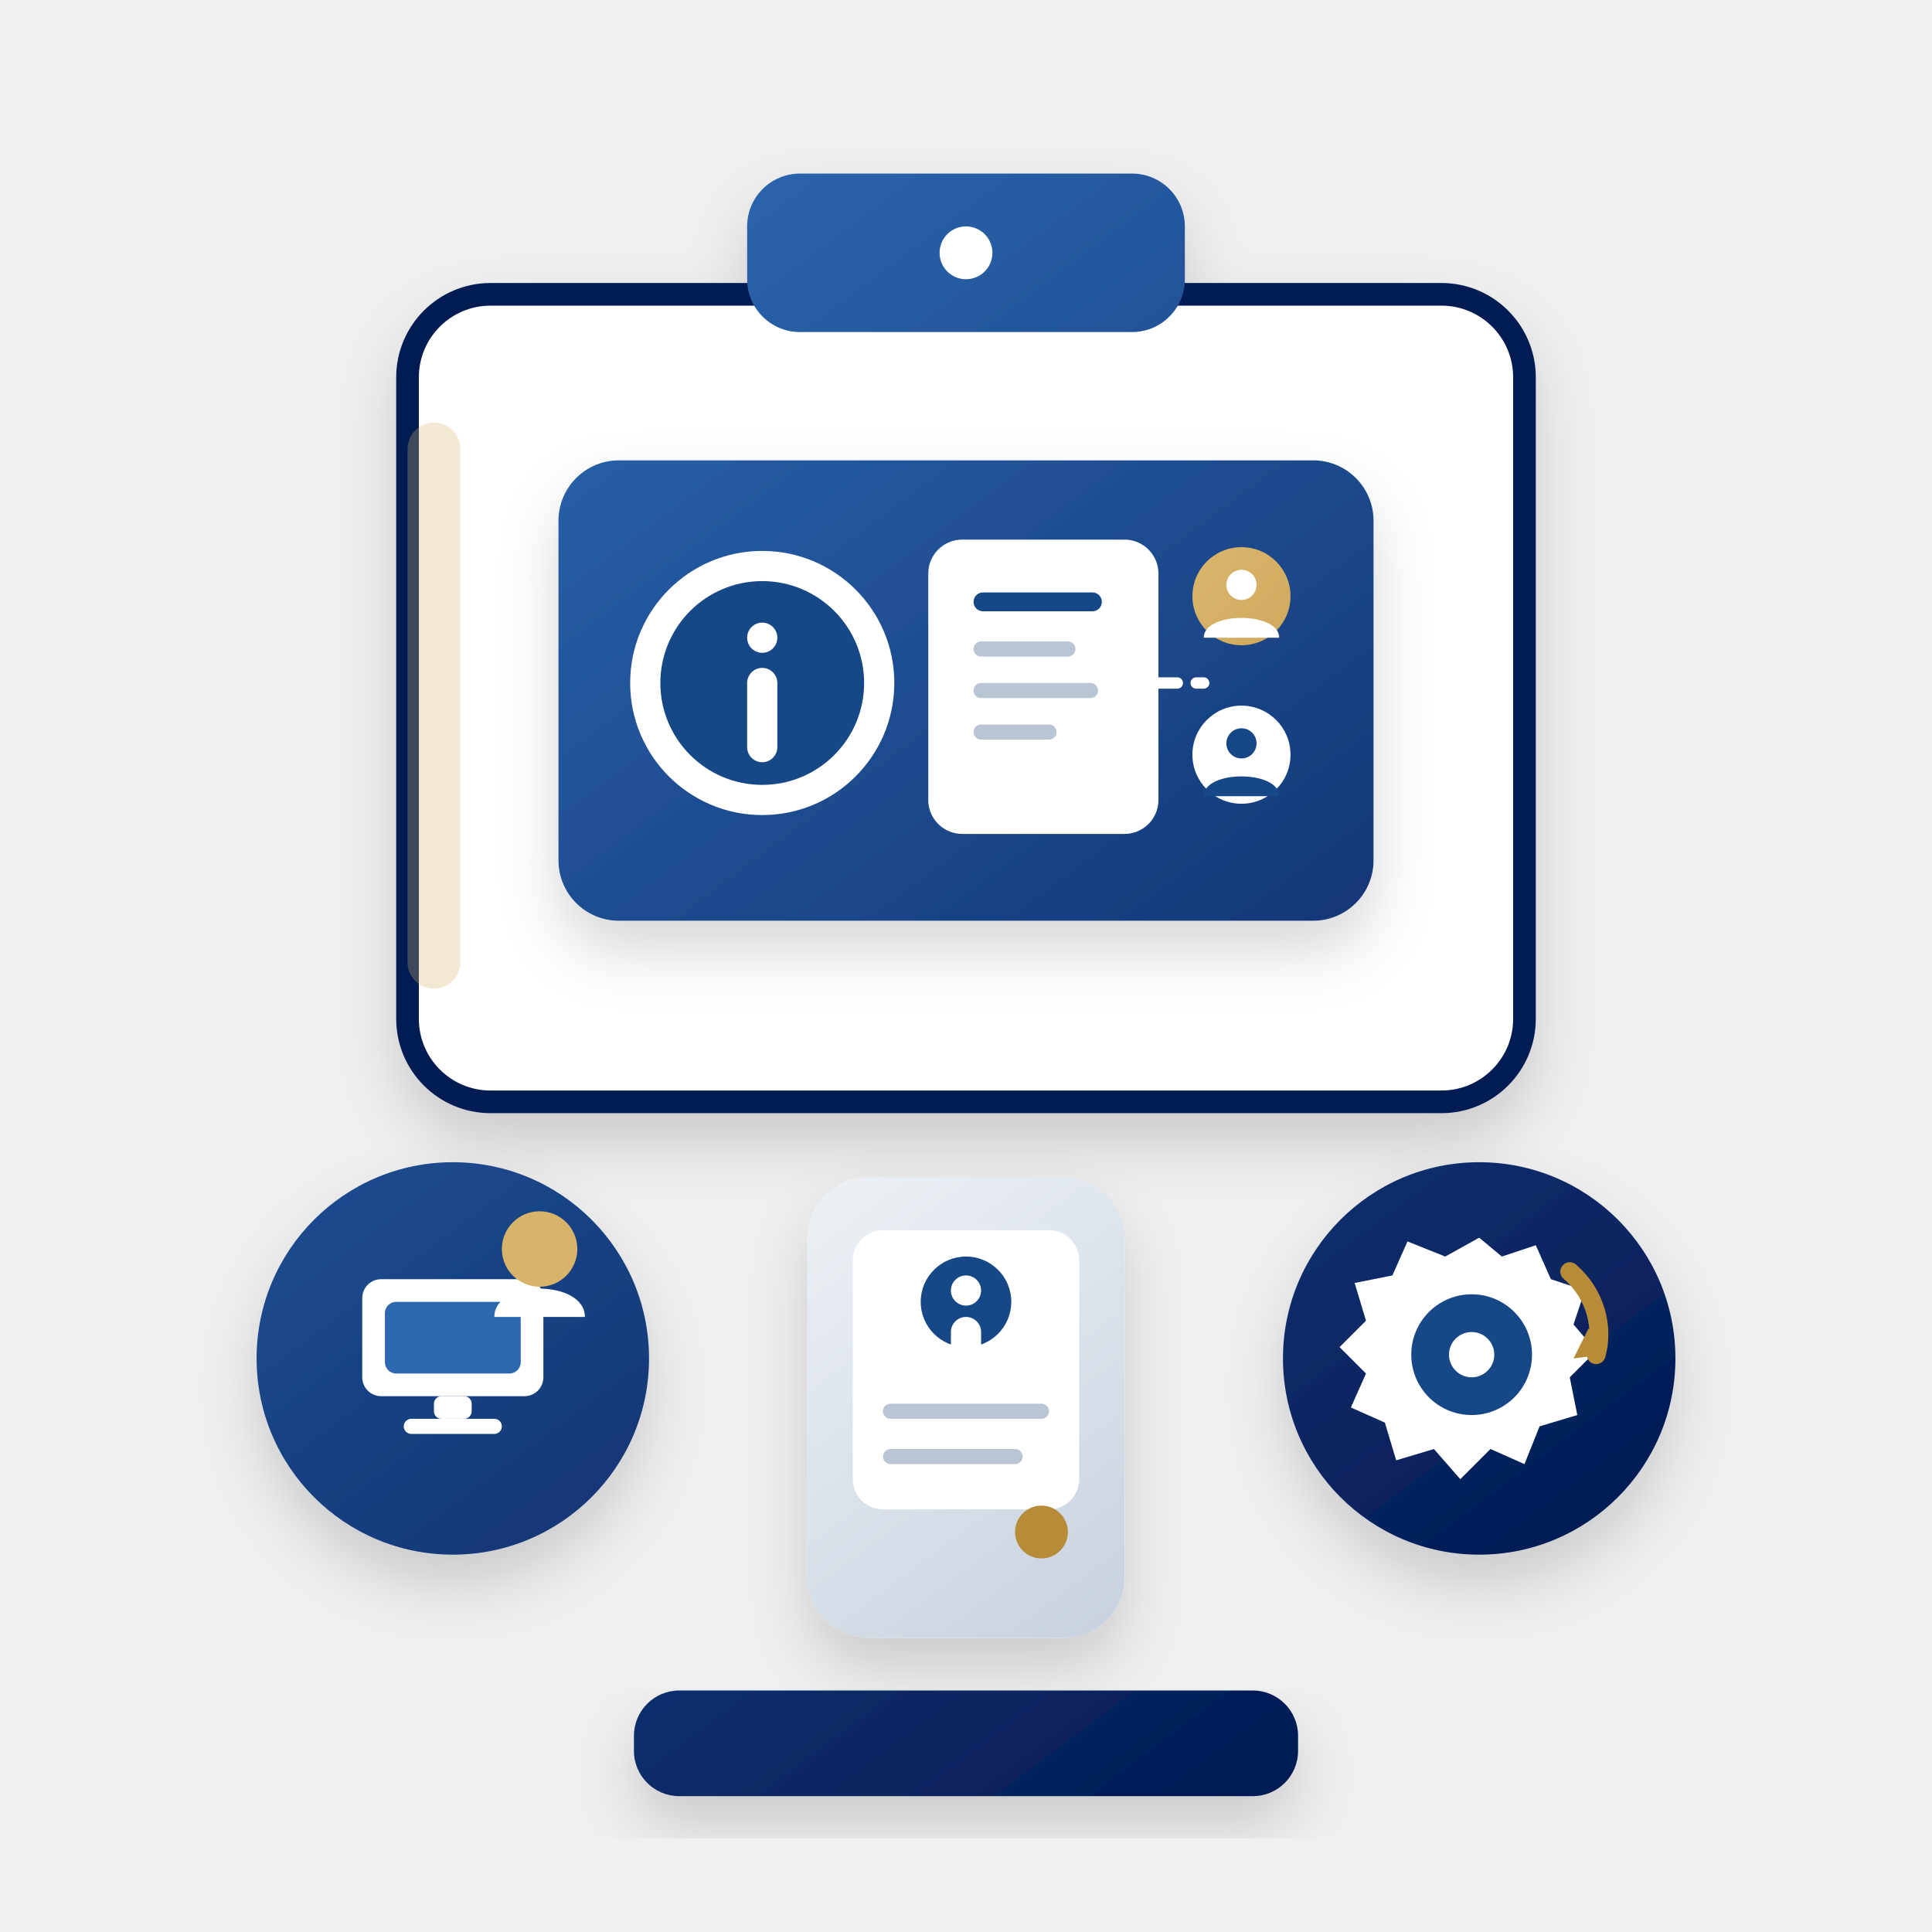
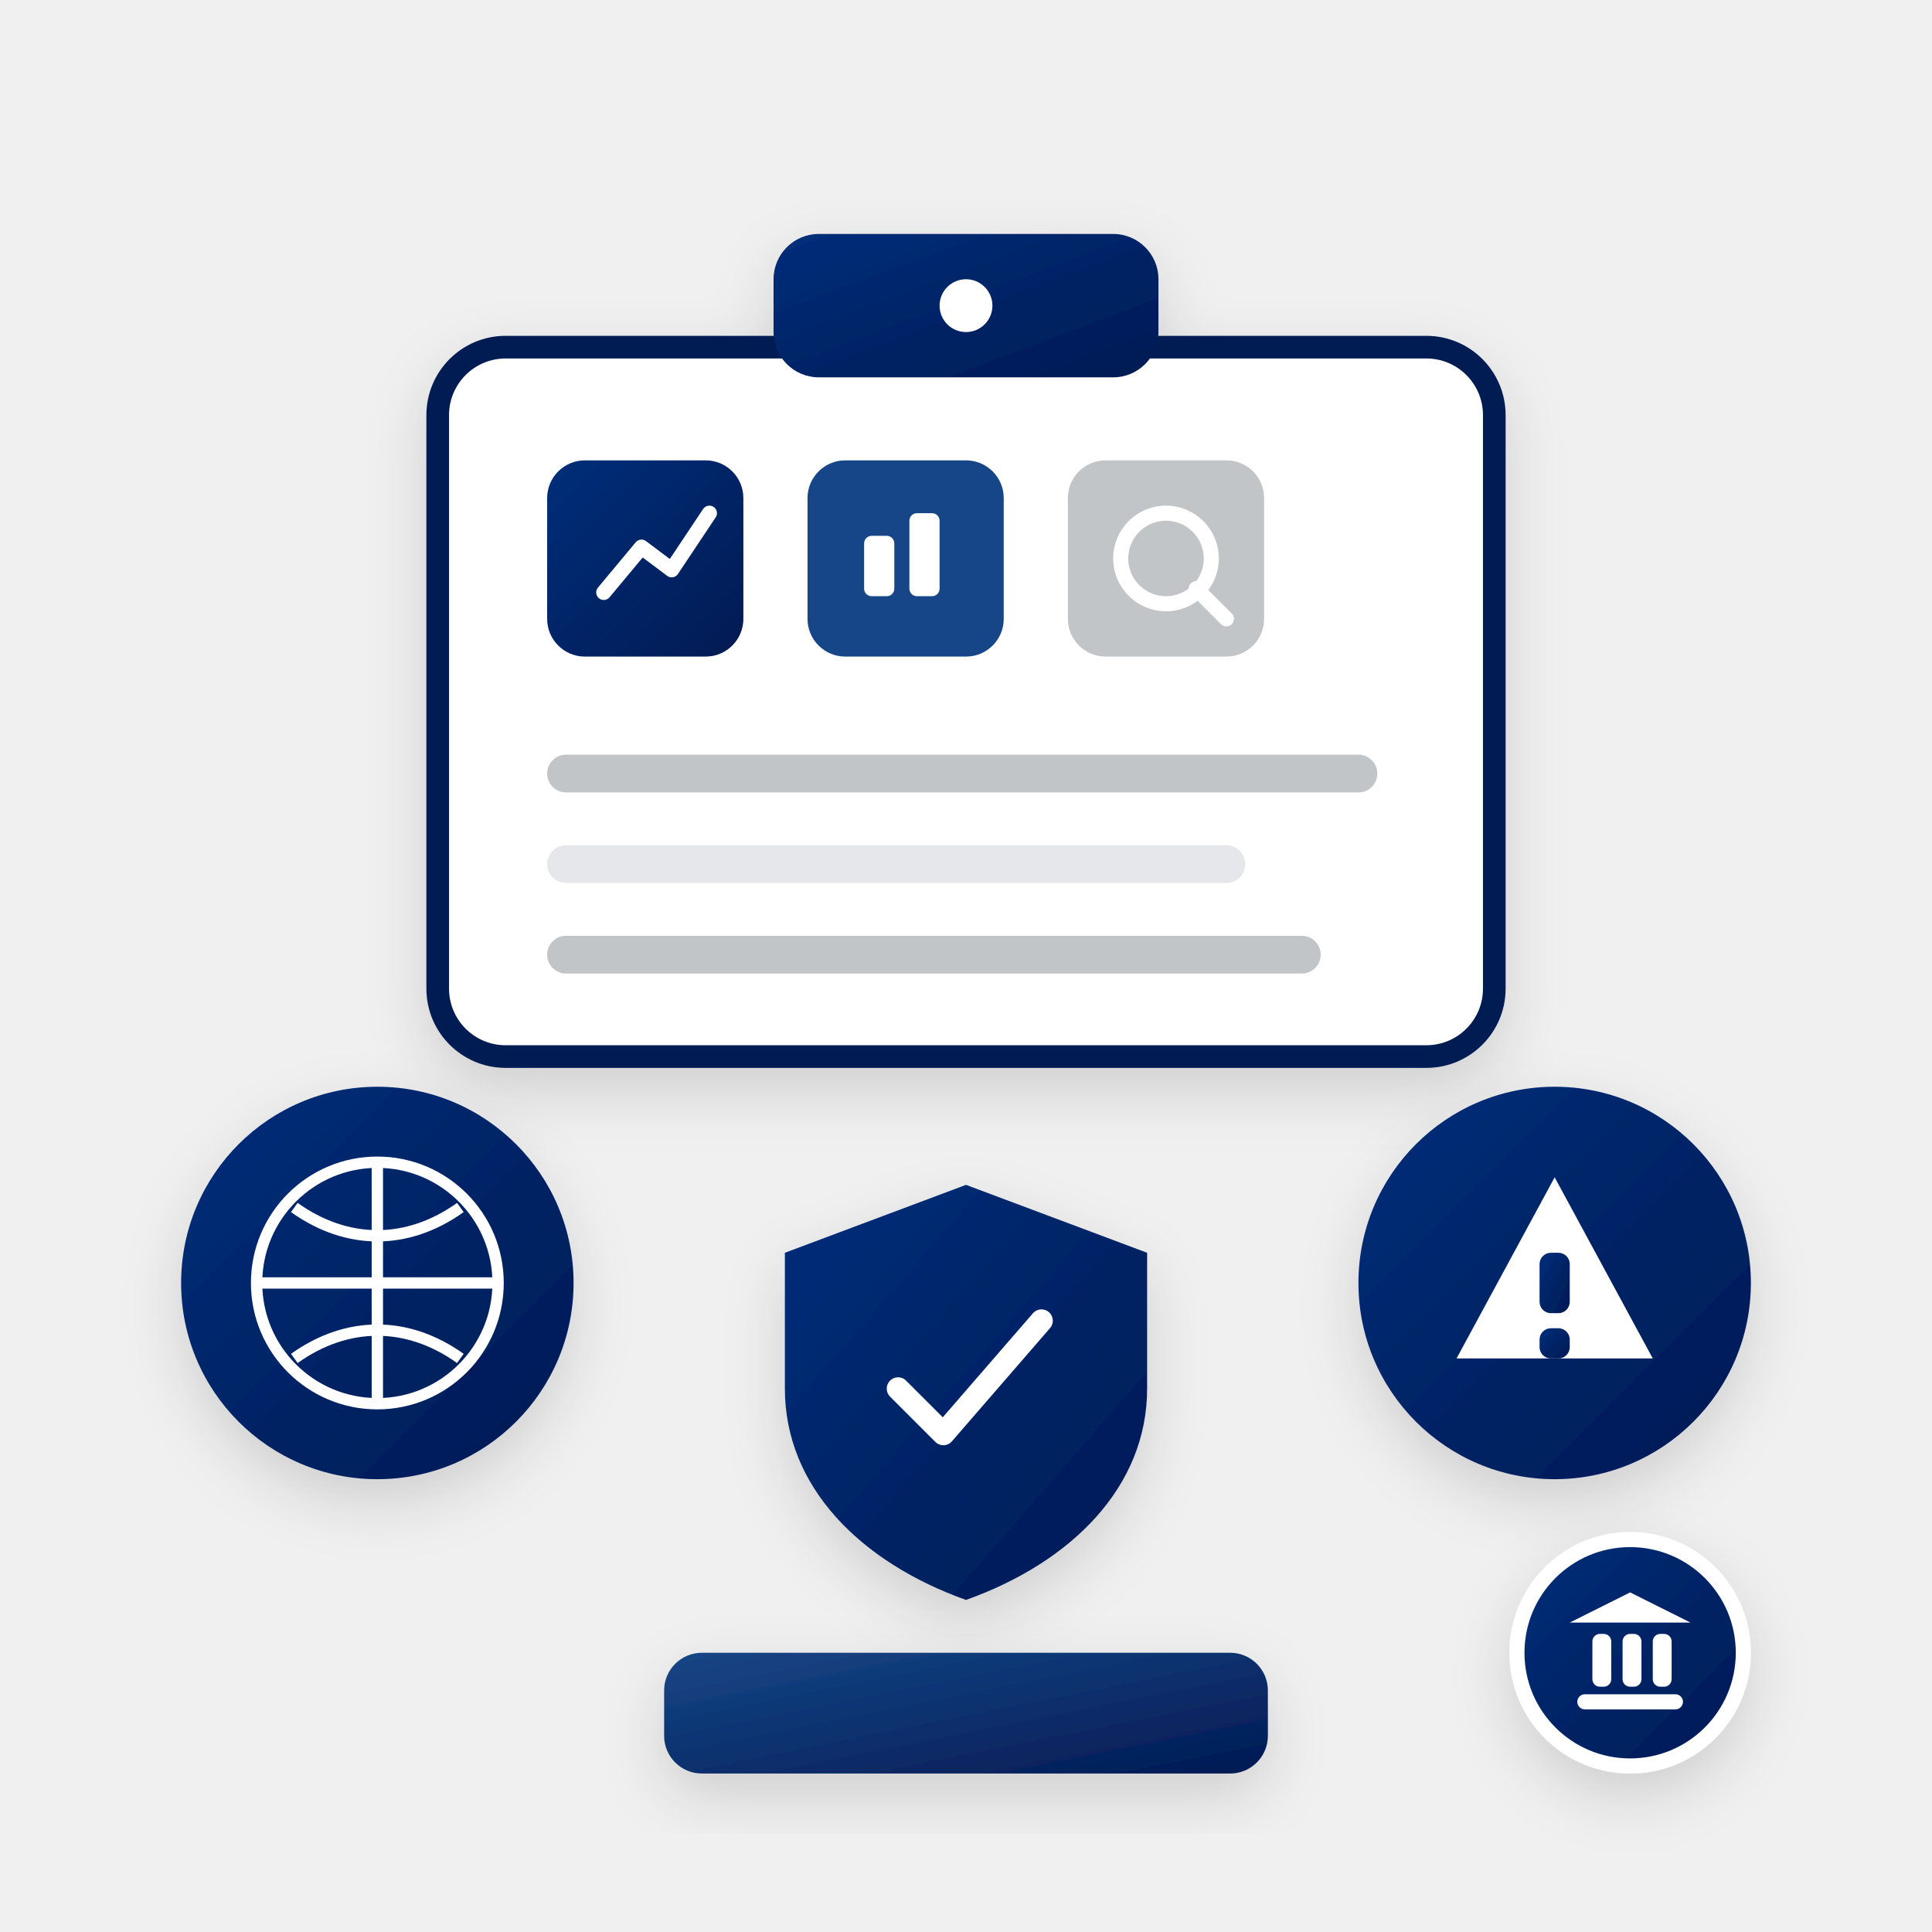
<svg xmlns="http://www.w3.org/2000/svg" width="512" height="512" viewBox="0 0 512 512" fill="none">
  <defs>
-     <linearGradient id="blue" x1="120" y1="80" x2="390" y2="440" gradientUnits="userSpaceOnUse">
-       <stop stop-color="#2D67B1" />
-       <stop offset="1" stop-color="#021A53" />
+     <linearGradient id="blueMain" x1="0" y1="0" x2="1" y2="1">
+       <stop offset="0%" stop-color="#002E7A" />
+       <stop offset="100%" stop-color="#021A53" />
    </linearGradient>
-     <linearGradient id="gold" x1="320" y1="150" x2="410" y2="230" gradientUnits="userSpaceOnUse">
-       <stop stop-color="#D8B36A" />
-       <stop offset="1" stop-color="#B78B39" />
+     <linearGradient id="grayMain" x1="0" y1="0" x2="1" y2="1">
+       <stop offset="0%" stop-color="#C1C5C8" />
+       <stop offset="100%" stop-color="#AEB4B8" />
    </linearGradient>
-     <linearGradient id="gray" x1="210" y1="310" x2="300" y2="430" gradientUnits="userSpaceOnUse">
-       <stop stop-color="#EEF2F6" />
-       <stop offset="1" stop-color="#C8D2DE" />
+     <linearGradient id="screenMain" x1="0" y1="0" x2="1" y2="1">
+       <stop offset="0%" stop-color="#164687" />
+       <stop offset="100%" stop-color="#021A53" />
    </linearGradient>
-     <filter id="shadow" x="-30%" y="-30%" width="160%" height="170%">
-       <feDropShadow dx="0" dy="8" stdDeviation="8" flood-opacity=".16" />
+     <filter id="shadow" x="-50%" y="-50%" width="200%" height="200%">
+       <feDropShadow dx="0" dy="6" stdDeviation="8" flood-opacity="0.14" />
    </filter>
  </defs>
  <g filter="url(#shadow)">
-     <rect x="108" y="78" width="296" height="214" rx="22" fill="white" stroke="#021A53" stroke-width="6" />
-     <rect x="198" y="46" width="116" height="42" rx="14" fill="url(#blue)" />
-     <circle cx="256" cy="67" r="7" fill="white" />
+     <rect x="116" y="92" width="280" height="188" rx="18" fill="white" stroke="#021A53" stroke-width="6" />
+     <rect x="205" y="62" width="102" height="38" rx="12" fill="url(#blueMain)" />
+     <circle cx="256" cy="81" r="7" fill="white" />
  </g>
-   <rect x="108" y="112" width="14" height="150" rx="7" fill="url(#gold)" opacity=".30" />
-   <g filter="url(#shadow)">
-     <rect x="148" y="122" width="216" height="122" rx="16" fill="url(#blue)" />
-     <circle cx="202" cy="181" r="35" fill="white" />
-     <circle cx="202" cy="181" r="27" fill="#164687" />
-     <circle cx="202" cy="169" r="4" fill="white" />
-     <rect x="198" y="177" width="8" height="25" rx="4" fill="white" />
-     <rect x="246" y="143" width="61" height="78" rx="9" fill="white" />
-     <rect x="258" y="157" width="34" height="5" rx="2.5" fill="#164687" />
-     <rect x="258" y="170" width="27" height="4" rx="2" fill="#B9C5D2" />
-     <rect x="258" y="181" width="33" height="4" rx="2" fill="#B9C5D2" />
-     <rect x="258" y="192" width="22" height="4" rx="2" fill="#B9C5D2" />
-     <circle cx="329" cy="158" r="13" fill="url(#gold)" />
-     <circle cx="329" cy="155" r="4" fill="white" />
-     <path d="M319 169C319 162 339 162 339 169" fill="white" />
-     <circle cx="329" cy="200" r="13" fill="white" />
-     <circle cx="329" cy="197" r="4" fill="#164687" />
-     <path d="M319 211C319 204 339 204 339 211" fill="#164687" />
-     <path d="M307 181H319" stroke="white" stroke-width="3" stroke-dasharray="5 5" stroke-linecap="round" />
+   <g>
+     <rect x="145" y="122" width="52" height="52" rx="10" fill="url(#blueMain)" />
+     <path d="M160 157L170 145L178 151L188 136" stroke="white" stroke-width="4" stroke-linecap="round" stroke-linejoin="round" />
+     <rect x="214" y="122" width="52" height="52" rx="10" fill="#164687" />
+     <rect x="229" y="142" width="8" height="16" rx="2" fill="white" />
+     <rect x="241" y="136" width="8" height="22" rx="2" fill="white" />
+     <rect x="283" y="122" width="52" height="52" rx="10" fill="#C1C5C8" />
+     <circle cx="309" cy="148" r="12" stroke="white" stroke-width="4" />
+     <path d="M317 156L325 164" stroke="white" stroke-width="4" stroke-linecap="round" />
+   </g>
+   <g>
+     <rect x="145" y="200" width="220" height="10" rx="5" fill="#C1C5C8" />
+     <rect x="145" y="224" width="185" height="10" rx="5" fill="#E5E7EA" />
+     <rect x="145" y="248" width="205" height="10" rx="5" fill="#C1C5C8" />
  </g>
  <g filter="url(#shadow)">
-     <circle cx="120" cy="360" r="52" fill="url(#blue)" />
-     <rect x="96" y="339" width="48" height="31" rx="5" fill="white" />
-     <rect x="102" y="345" width="36" height="19" rx="3" fill="#2D67B1" />
-     <rect x="115" y="370" width="10" height="6" rx="2" fill="white" />
-     <rect x="107" y="376" width="26" height="4" rx="2" fill="white" />
-     <circle cx="143" cy="331" r="10" fill="url(#gold)" />
-     <path d="M131 349C131 339 155 339 155 349" fill="white" />
+     <circle cx="100" cy="340" r="52" fill="url(#blueMain)" />
+     <circle cx="100" cy="340" r="32" stroke="white" stroke-width="3" />
+     <path d="M68 340H132" stroke="white" stroke-width="3" />
+     <path d="M100 308V372" stroke="white" stroke-width="3" />
+     <path d="M78 320C92 330 108 330 122 320" stroke="white" stroke-width="3" fill="none" />
+     <path d="M78 360C92 350 108 350 122 360" stroke="white" stroke-width="3" fill="none" />
  </g>
  <g filter="url(#shadow)">
-     <rect x="214" y="312" width="84" height="122" rx="16" fill="url(#gray)" />
-     <rect x="226" y="326" width="60" height="74" rx="8" fill="white" />
-     <circle cx="256" cy="345" r="12" fill="#164687" />
-     <circle cx="256" cy="342" r="4" fill="white" />
-     <rect x="252" y="349" width="8" height="12" rx="4" fill="white" />
-     <path d="M236 374H276" stroke="#B9C5D2" stroke-width="4" stroke-linecap="round" />
-     <path d="M236 386H269" stroke="#B9C5D2" stroke-width="4" stroke-linecap="round" />
-     <circle cx="276" cy="406" r="7" fill="url(#gold)" />
+     <path d="M256 314L304 332V368C304 394 284 414 256 424C228 414 208 394 208 368V332L256 314Z" fill="url(#blueMain)" />
+     <path d="M238 368L250 380L276 350" stroke="white" stroke-width="6" stroke-linecap="round" stroke-linejoin="round" />
  </g>
  <g filter="url(#shadow)">
-     <circle cx="392" cy="360" r="52" fill="url(#blue)" />
-     <path d="M392 328L398 333L407 330L411 339L420 342L417 351L423 358L416 365L418 375L408 378L404 388L395 384L387 392L380 384L370 387L367 377L358 373L362 364L355 357L362 350L359 340L369 338L373 329L383 333Z" fill="white" />
-     <circle cx="390" cy="359" r="16" fill="#164687" />
-     <circle cx="390" cy="359" r="6" fill="white" />
-     <path d="M416 337C423 343 425 352 423 359" stroke="url(#gold)" stroke-width="5" stroke-linecap="round" />
-     <path d="M421 352L425 359L417 360" fill="url(#gold)" />
+     <circle cx="412" cy="340" r="52" fill="url(#blueMain)" />
+     <path d="M412 312L438 360H386L412 312Z" fill="white" />
+     <rect x="408" y="332" width="8" height="16" rx="3" fill="url(#blueMain)" />
+     <rect x="408" y="352" width="8" height="8" rx="3" fill="url(#blueMain)" />
  </g>
  <g filter="url(#shadow)">
-     <rect x="168" y="448" width="176" height="28" rx="12" fill="url(#blue)" />
+     <rect x="176" y="438" width="160" height="32" rx="10" fill="url(#screenMain)" />
+   </g>
+   <g filter="url(#shadow)">
+     <circle cx="432" cy="438" r="30" fill="url(#blueMain)" stroke="white" stroke-width="4" />
+     <path d="M432 422L416 430H448L432 422Z" fill="white" />
+     <rect x="422" y="433" width="5" height="14" rx="2" fill="white" />
+     <rect x="430" y="433" width="5" height="14" rx="2" fill="white" />
+     <rect x="438" y="433" width="5" height="14" rx="2" fill="white" />
+     <rect x="418" y="449" width="28" height="4" rx="2" fill="white" />
  </g>
</svg>
